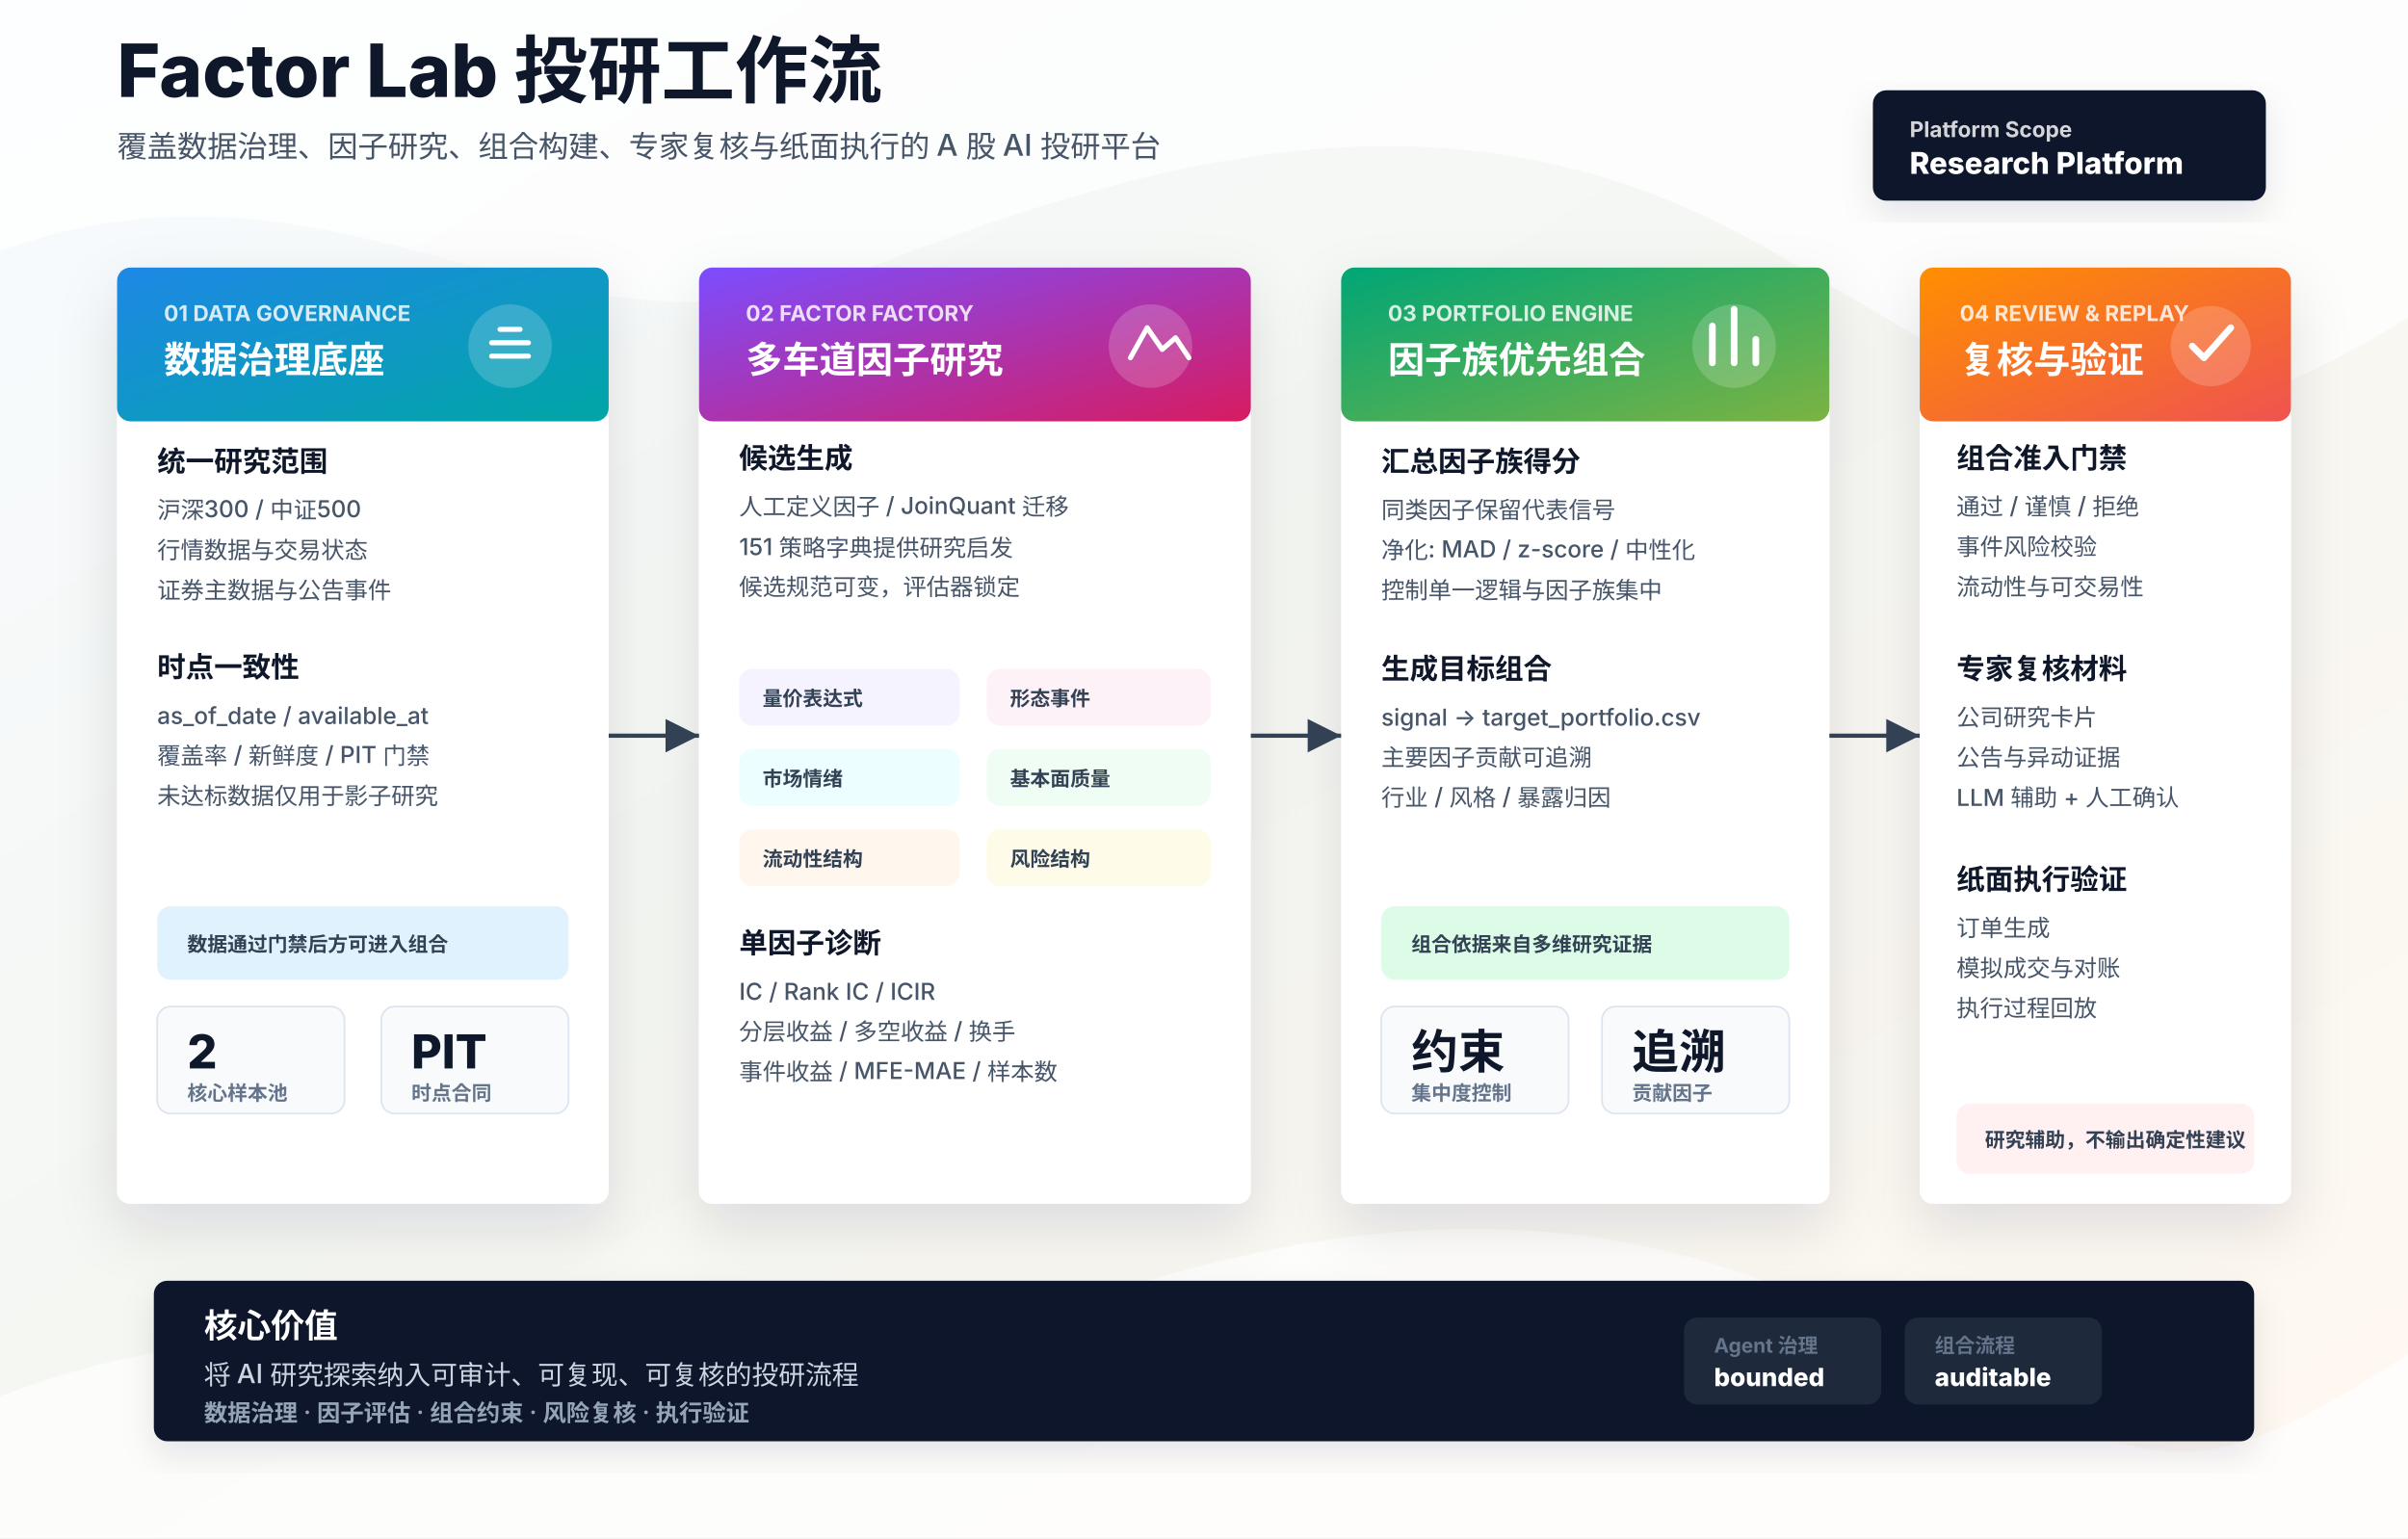
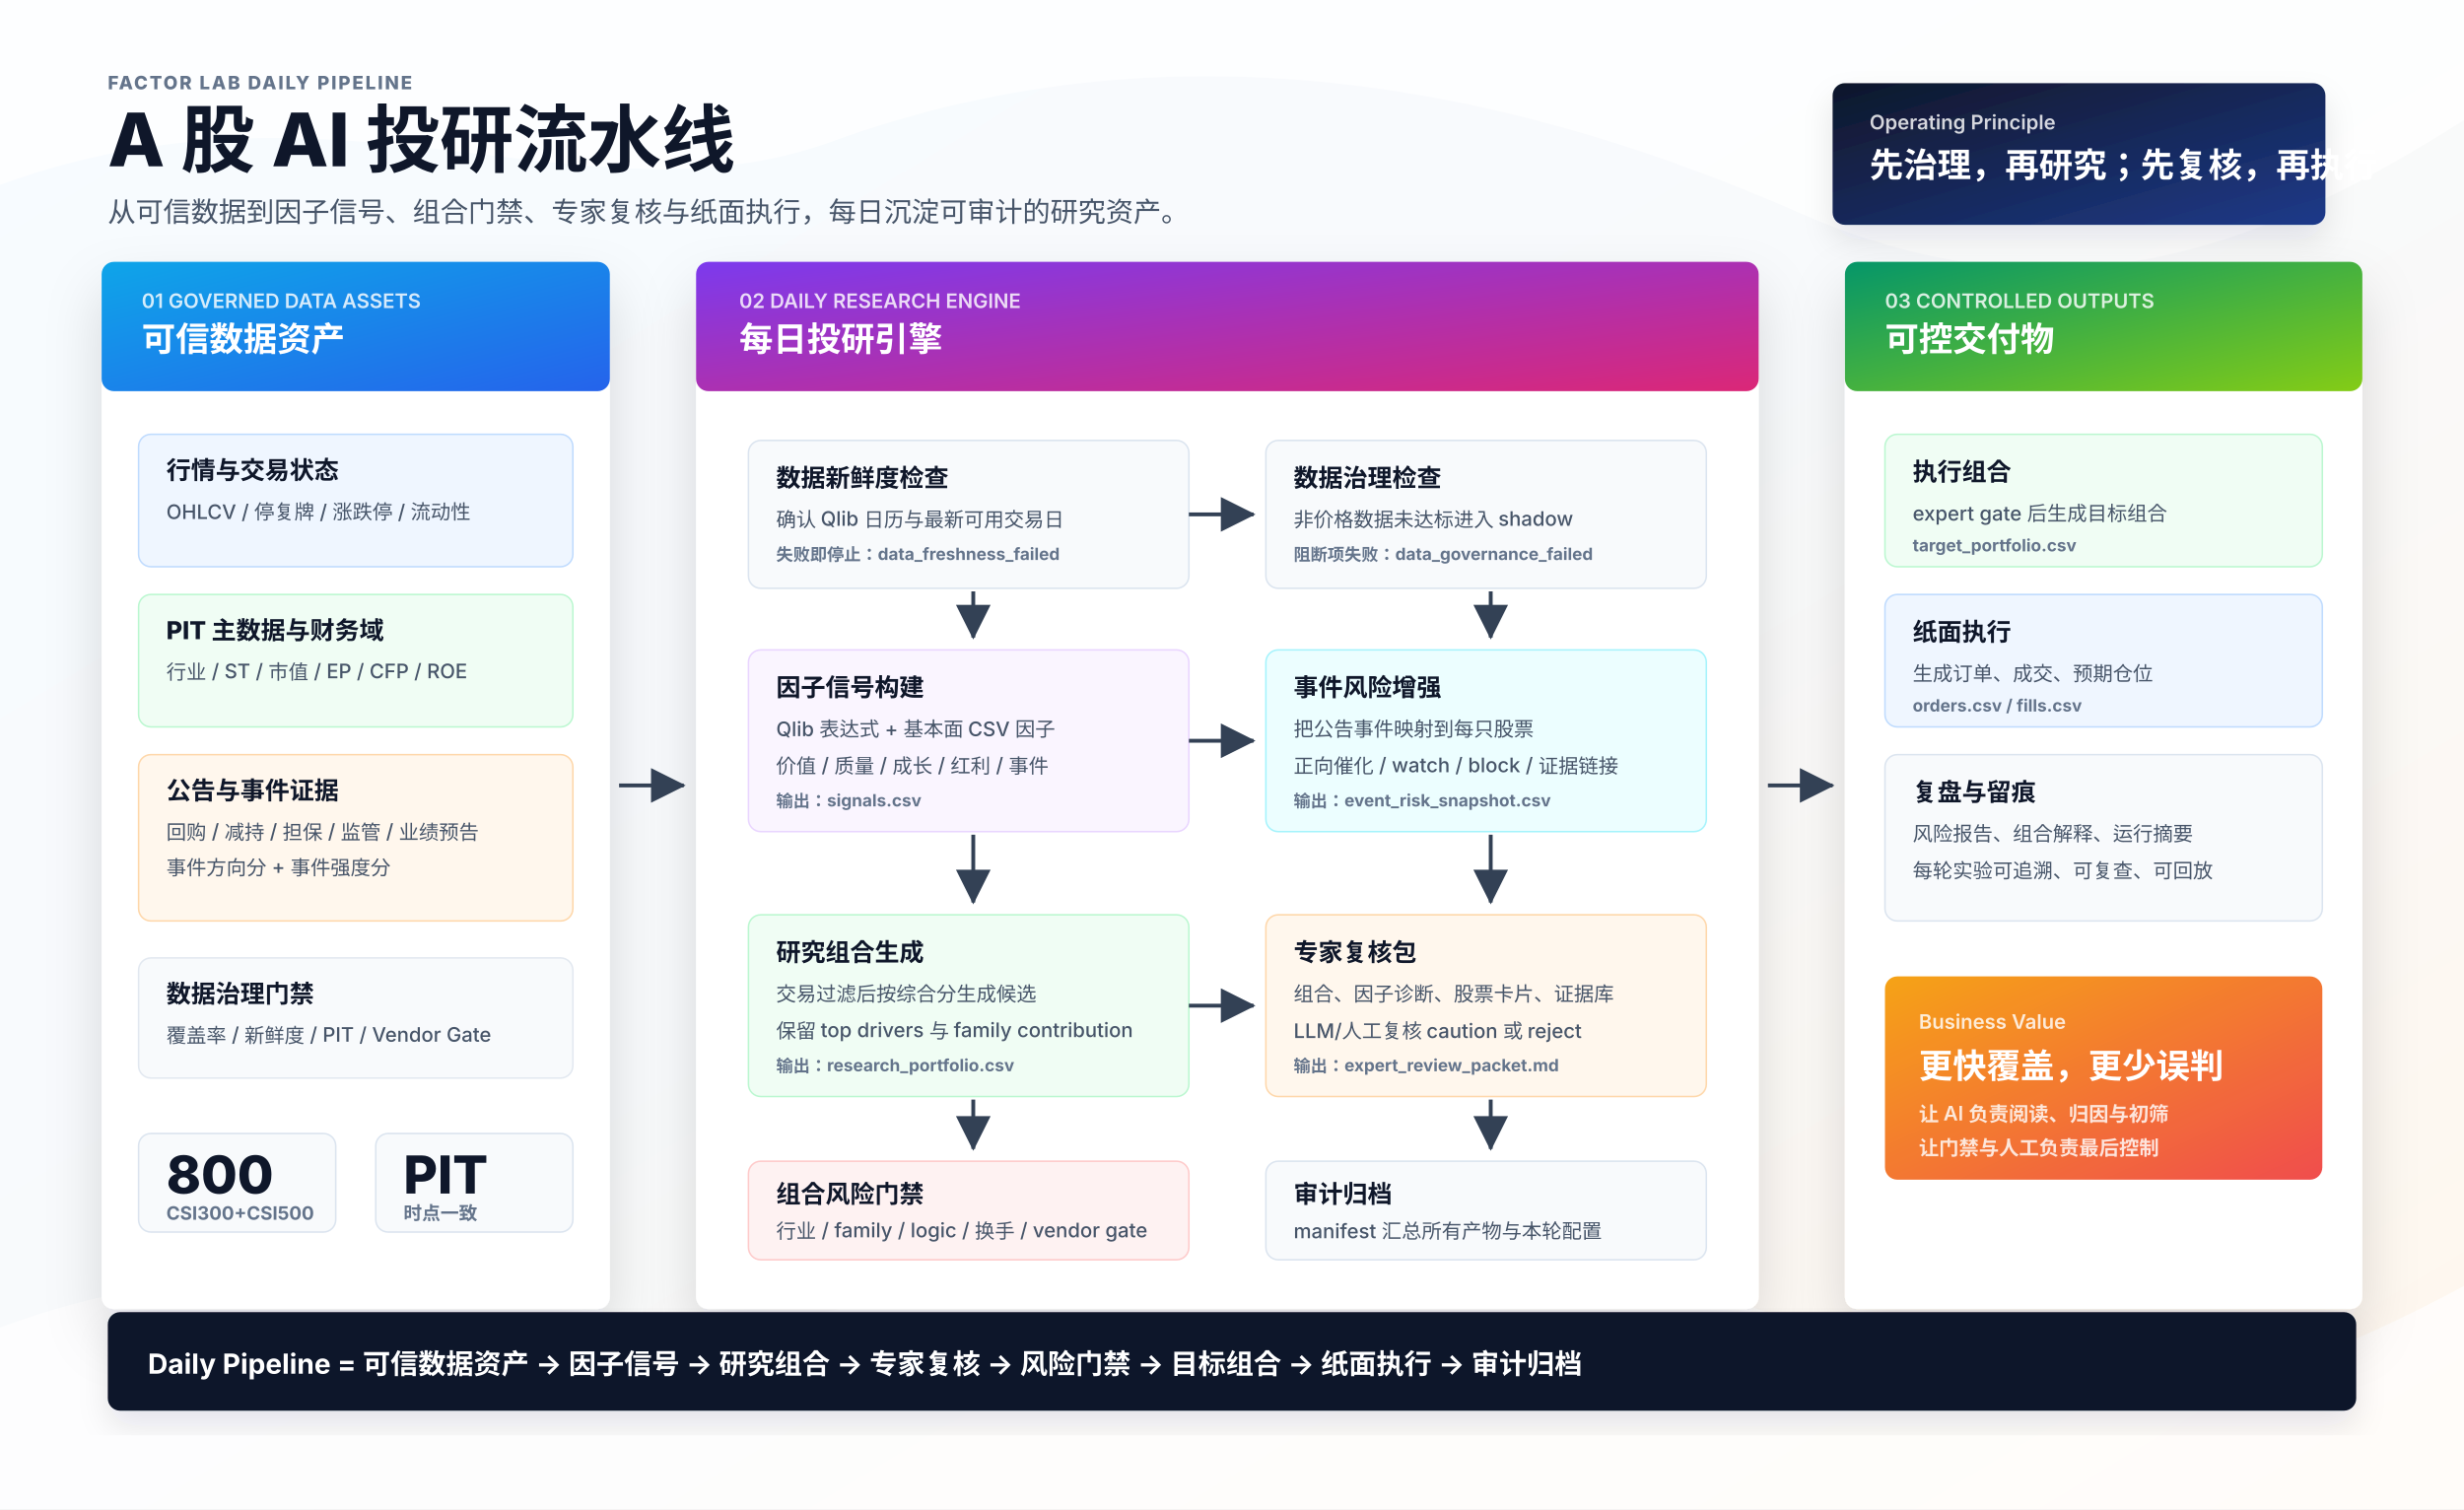
- <svg xmlns="http://www.w3.org/2000/svg" width="1440" height="920" viewBox="0 0 1440 920" role="img" aria-labelledby="title desc">
+ <svg xmlns="http://www.w3.org/2000/svg" width="1600" height="980" viewBox="0 0 1600 980" role="img" aria-labelledby="title desc">
  <defs>
-     <linearGradient id="bg" x1="0" y1="0" x2="1" y2="1">
-       <stop offset="0" stop-color="#f8fbff" />
-       <stop offset="0.45" stop-color="#f5f7f3" />
-       <stop offset="1" stop-color="#fff8f1" />
-     </linearGradient>
-     <linearGradient id="dataGrad" x1="0" y1="0" x2="1" y2="1">
-       <stop offset="0" stop-color="#1e88e5" />
-       <stop offset="1" stop-color="#00a6a6" />
-     </linearGradient>
-     <linearGradient id="factorGrad" x1="0" y1="0" x2="1" y2="1">
-       <stop offset="0" stop-color="#7c4dff" />
-       <stop offset="1" stop-color="#d81b60" />
-     </linearGradient>
-     <linearGradient id="portfolioGrad" x1="0" y1="0" x2="1" y2="1">
-       <stop offset="0" stop-color="#00a676" />
-       <stop offset="1" stop-color="#7cb342" />
-     </linearGradient>
-     <linearGradient id="reviewGrad" x1="0" y1="0" x2="1" y2="1">
-       <stop offset="0" stop-color="#ff8f00" />
-       <stop offset="1" stop-color="#ef5350" />
-     </linearGradient>
-     <filter id="softShadow" x="-20%" y="-20%" width="140%" height="140%">
-       <feDropShadow dx="0" dy="14" stdDeviation="18" flood-color="#0f172a" flood-opacity="0.12" />
+     <linearGradient id="canvas" x1="0" y1="0" x2="1" y2="1">
+       <stop offset="0" stop-color="#f7fbff" />
+       <stop offset="0.48" stop-color="#f8fafc" />
+       <stop offset="1" stop-color="#fff7ed" />
+     </linearGradient>
+     <linearGradient id="navy" x1="0" y1="0" x2="1" y2="1">
+       <stop offset="0" stop-color="#0f172a" />
+       <stop offset="1" stop-color="#1e3a8a" />
+     </linearGradient>
+     <linearGradient id="blue" x1="0" y1="0" x2="1" y2="1">
+       <stop offset="0" stop-color="#0ea5e9" />
+       <stop offset="1" stop-color="#2563eb" />
+     </linearGradient>
+     <linearGradient id="green" x1="0" y1="0" x2="1" y2="1">
+       <stop offset="0" stop-color="#059669" />
+       <stop offset="1" stop-color="#84cc16" />
+     </linearGradient>
+     <linearGradient id="violet" x1="0" y1="0" x2="1" y2="1">
+       <stop offset="0" stop-color="#7c3aed" />
+       <stop offset="1" stop-color="#db2777" />
+     </linearGradient>
+     <linearGradient id="amber" x1="0" y1="0" x2="1" y2="1">
+       <stop offset="0" stop-color="#f59e0b" />
+       <stop offset="1" stop-color="#ef4444" />
+     </linearGradient>
+     <filter id="shadow" x="-20%" y="-20%" width="140%" height="145%">
+       <feDropShadow dx="0" dy="18" stdDeviation="18" flood-color="#0f172a" flood-opacity="0.14" />
    </filter>
-     <filter id="cardShadow" x="-20%" y="-20%" width="140%" height="140%">
-       <feDropShadow dx="0" dy="8" stdDeviation="10" flood-color="#0f172a" flood-opacity="0.10" />
+     <filter id="softShadow" x="-20%" y="-20%" width="140%" height="145%">
+       <feDropShadow dx="0" dy="10" stdDeviation="10" flood-color="#0f172a" flood-opacity="0.10" />
    </filter>
-     <marker id="arrow" markerWidth="12" markerHeight="12" refX="10" refY="6" orient="auto">
-       <path d="M2,2 L10,6 L2,10 Z" fill="#334155" />
+     <marker id="arrow" markerWidth="13" markerHeight="13" refX="10.5" refY="6.5" orient="auto">
+       <path d="M2,2 L11,6.5 L2,11 Z" fill="#334155" />
    </marker>
    <style>
-       .title { font-family: Inter, "PingFang SC", "Microsoft YaHei", Arial, sans-serif; font-size: 44px; font-weight: 760; fill: #0f172a; letter-spacing: 0; }
-       .subtitle { font-family: Inter, "PingFang SC", "Microsoft YaHei", Arial, sans-serif; font-size: 18px; font-weight: 500; fill: #475569; letter-spacing: 0; }
-       .sectionTitle { font-family: Inter, "PingFang SC", "Microsoft YaHei", Arial, sans-serif; font-size: 22px; font-weight: 760; fill: #ffffff; letter-spacing: 0; }
-       .sectionMeta { font-family: Inter, "PingFang SC", "Microsoft YaHei", Arial, sans-serif; font-size: 13px; font-weight: 650; fill: rgba(255,255,255,0.82); letter-spacing: 0; }
-       .bodyTitle { font-family: Inter, "PingFang SC", "Microsoft YaHei", Arial, sans-serif; font-size: 17px; font-weight: 740; fill: #0f172a; letter-spacing: 0; }
-       .body { font-family: Inter, "PingFang SC", "Microsoft YaHei", Arial, sans-serif; font-size: 14px; font-weight: 520; fill: #475569; letter-spacing: 0; }
-       .small { font-family: Inter, "PingFang SC", "Microsoft YaHei", Arial, sans-serif; font-size: 12px; font-weight: 640; fill: #64748b; letter-spacing: 0; }
-       .chipText { font-family: Inter, "PingFang SC", "Microsoft YaHei", Arial, sans-serif; font-size: 12px; font-weight: 700; fill: #334155; letter-spacing: 0; }
-       .metric { font-family: Inter, "PingFang SC", "Microsoft YaHei", Arial, sans-serif; font-size: 28px; font-weight: 780; fill: #0f172a; letter-spacing: 0; }
-       .label { font-family: Inter, "PingFang SC", "Microsoft YaHei", Arial, sans-serif; font-size: 12px; font-weight: 680; fill: #64748b; letter-spacing: 0; }
-       .line { stroke: #334155; stroke-width: 2.5; fill: none; marker-end: url(#arrow); }
-       .softLine { stroke: #cbd5e1; stroke-width: 1.5; fill: none; }
+       .h1 { font-family: Inter, "PingFang SC", "Microsoft YaHei", Arial, sans-serif; font-size: 48px; font-weight: 780; fill: #0f172a; letter-spacing: 0; }
+       .sub { font-family: Inter, "PingFang SC", "Microsoft YaHei", Arial, sans-serif; font-size: 18px; font-weight: 520; fill: #475569; letter-spacing: 0; }
+       .kicker { font-family: Inter, "PingFang SC", "Microsoft YaHei", Arial, sans-serif; font-size: 12px; font-weight: 760; fill: #64748b; letter-spacing: 1.2px; }
+       .panelTitle { font-family: Inter, "PingFang SC", "Microsoft YaHei", Arial, sans-serif; font-size: 24px; font-weight: 760; fill: #0f172a; letter-spacing: 0; }
+       .panelSub { font-family: Inter, "PingFang SC", "Microsoft YaHei", Arial, sans-serif; font-size: 13px; font-weight: 650; fill: #64748b; letter-spacing: 0; }
+       .whiteTitle { font-family: Inter, "PingFang SC", "Microsoft YaHei", Arial, sans-serif; font-size: 22px; font-weight: 760; fill: #ffffff; letter-spacing: 0; }
+       .whiteSub { font-family: Inter, "PingFang SC", "Microsoft YaHei", Arial, sans-serif; font-size: 13px; font-weight: 620; fill: rgba(255,255,255,0.82); letter-spacing: 0; }
+       .cardTitle { font-family: Inter, "PingFang SC", "Microsoft YaHei", Arial, sans-serif; font-size: 16px; font-weight: 760; fill: #0f172a; letter-spacing: 0; }
+       .body { font-family: Inter, "PingFang SC", "Microsoft YaHei", Arial, sans-serif; font-size: 13px; font-weight: 540; fill: #475569; letter-spacing: 0; }
+       .small { font-family: Inter, "PingFang SC", "Microsoft YaHei", Arial, sans-serif; font-size: 11px; font-weight: 650; fill: #64748b; letter-spacing: 0; }
+       .chip { font-family: Inter, "PingFang SC", "Microsoft YaHei", Arial, sans-serif; font-size: 12px; font-weight: 760; fill: #334155; letter-spacing: 0; }
+       .metric { font-family: Inter, "PingFang SC", "Microsoft YaHei", Arial, sans-serif; font-size: 34px; font-weight: 800; fill: #0f172a; letter-spacing: 0; }
+       .metricLabel { font-family: Inter, "PingFang SC", "Microsoft YaHei", Arial, sans-serif; font-size: 12px; font-weight: 700; fill: #64748b; letter-spacing: 0; }
+       .flow { stroke: #334155; stroke-width: 2.5; fill: none; marker-end: url(#arrow); }
+       .thin { stroke: #cbd5e1; stroke-width: 1.3; fill: none; }
    </style>
  </defs>
-   <rect width="1440" height="920" fill="url(#bg)" />
-   <path d="M0 150 C210 75 330 235 520 160 S880 50 1050 145 S1260 300 1440 190 L1440 0 L0 0 Z" fill="#ffffff" opacity="0.72" />
-   <path d="M0 835 C250 740 360 890 560 810 S930 700 1110 790 S1300 900 1440 810 L1440 920 L0 920 Z" fill="#ffffff" opacity="0.70" />
+   <rect width="1600" height="980" fill="url(#canvas)" />
+   <path d="M0 120 C220 40 380 150 540 92 C770 8 995 62 1168 138 C1345 216 1478 155 1600 78 L1600 0 L0 0 Z" fill="#ffffff" opacity="0.78" />
+   <path d="M0 862 C250 770 390 905 590 838 C815 760 985 788 1184 866 C1370 938 1478 900 1600 835 L1600 980 L0 980 Z" fill="#ffffff" opacity="0.66" />
  <g transform="translate(70,58)">
-     <text class="title" x="0" y="0">Factor Lab 投研工作流</text>
-     <text class="subtitle" x="0" y="36">覆盖数据治理、因子研究、组合构建、专家复核与纸面执行的 A 股 AI 投研平台</text>
-   </g>
-   <g transform="translate(1120,54)">
-     <rect x="0" y="0" width="235" height="66" rx="8" fill="#0f172a" filter="url(#cardShadow)" />
-     <text x="22" y="28" class="sectionMeta">Platform Scope</text>
-     <text x="22" y="50" style="font-family: Inter, 'PingFang SC', Arial, sans-serif; font-size: 18px; font-weight: 760; fill: #ffffff;">Research Platform</text>
-   </g>
-   <g transform="translate(70,160)">
-     <rect x="0" y="0" width="294" height="560" rx="8" fill="#ffffff" filter="url(#softShadow)" />
-     <rect x="0" y="0" width="294" height="92" rx="8" fill="url(#dataGrad)" />
-     <text class="sectionMeta" x="28" y="32">01 DATA GOVERNANCE</text>
-     <text class="sectionTitle" x="28" y="63">数据治理底座</text>
-     <circle cx="235" cy="47" r="25" fill="#ffffff" opacity="0.18" />
-     <path d="M224 45 h22 M224 53 h22 M229 37 h12" stroke="#fff" stroke-width="3" stroke-linecap="round" />
-     <g transform="translate(24,122)">
-       <text class="bodyTitle" x="0" y="0">统一研究范围</text>
-       <text class="body" x="0" y="28">沪深300 / 中证500</text>
-       <text class="body" x="0" y="52">行情数据与交易状态</text>
-       <text class="body" x="0" y="76">证券主数据与公告事件</text>
-     </g>
-     <g transform="translate(24,245)">
-       <text class="bodyTitle" x="0" y="0">时点一致性</text>
-       <text class="body" x="0" y="28">as_of_date / available_at</text>
-       <text class="body" x="0" y="52">覆盖率 / 新鲜度 / PIT 门禁</text>
-       <text class="body" x="0" y="76">未达标数据仅用于影子研究</text>
-     </g>
-     <g transform="translate(24,382)">
-       <rect x="0" y="0" width="246" height="44" rx="8" fill="#e0f2fe" />
-       <text class="chipText" x="18" y="27">数据通过门禁后方可进入组合</text>
-       <rect x="0" y="60" width="112" height="64" rx="8" fill="#f8fafc" stroke="#dbe4ef" />
-       <text class="metric" x="18" y="97">2</text>
-       <text class="label" x="18" y="116">核心样本池</text>
-       <rect x="134" y="60" width="112" height="64" rx="8" fill="#f8fafc" stroke="#dbe4ef" />
-       <text class="metric" x="152" y="97">PIT</text>
-       <text class="label" x="152" y="116">时点合同</text>
-     </g>
-   </g>
-   <g transform="translate(418,160)">
-     <rect x="0" y="0" width="330" height="560" rx="8" fill="#ffffff" filter="url(#softShadow)" />
-     <rect x="0" y="0" width="330" height="92" rx="8" fill="url(#factorGrad)" />
-     <text class="sectionMeta" x="28" y="32">02 FACTOR FACTORY</text>
-     <text class="sectionTitle" x="28" y="63">多车道因子研究</text>
-     <circle cx="270" cy="47" r="25" fill="#ffffff" opacity="0.18" />
-     <path d="M258 54 l10 -18 l9 13 l8 -7 l8 12" stroke="#fff" stroke-width="3" stroke-linecap="round" stroke-linejoin="round" fill="none" />
-     <g transform="translate(24,120)">
-       <text class="bodyTitle" x="0" y="0">候选生成</text>
-       <text class="body" x="0" y="28">人工定义因子 / JoinQuant 迁移</text>
-       <text class="body" x="0" y="52">151 策略字典提供研究启发</text>
-       <text class="body" x="0" y="76">候选规范可变，评估器锁定</text>
-     </g>
-     <g transform="translate(24,240)">
-       <rect x="0" y="0" width="132" height="34" rx="8" fill="#f5f3ff" />
-       <text class="chipText" x="14" y="22">量价表达式</text>
-       <rect x="148" y="0" width="134" height="34" rx="8" fill="#fdf2f8" />
-       <text class="chipText" x="162" y="22">形态事件</text>
-       <rect x="0" y="48" width="132" height="34" rx="8" fill="#ecfeff" />
-       <text class="chipText" x="14" y="70">市场情绪</text>
-       <rect x="148" y="48" width="134" height="34" rx="8" fill="#f0fdf4" />
-       <text class="chipText" x="162" y="70">基本面质量</text>
-       <rect x="0" y="96" width="132" height="34" rx="8" fill="#fff7ed" />
-       <text class="chipText" x="14" y="118">流动性结构</text>
-       <rect x="148" y="96" width="134" height="34" rx="8" fill="#fefce8" />
-       <text class="chipText" x="162" y="118">风险结构</text>
-     </g>
-     <g transform="translate(24,410)">
-       <text class="bodyTitle" x="0" y="0">单因子诊断</text>
-       <text class="body" x="0" y="28">IC / Rank IC / ICIR</text>
-       <text class="body" x="0" y="52">分层收益 / 多空收益 / 换手</text>
-       <text class="body" x="0" y="76">事件收益 / MFE-MAE / 样本数</text>
-     </g>
-   </g>
-   <g transform="translate(802,160)">
-     <rect x="0" y="0" width="292" height="560" rx="8" fill="#ffffff" filter="url(#softShadow)" />
-     <rect x="0" y="0" width="292" height="92" rx="8" fill="url(#portfolioGrad)" />
-     <text class="sectionMeta" x="28" y="32">03 PORTFOLIO ENGINE</text>
-     <text class="sectionTitle" x="28" y="63">因子族优先组合</text>
-     <circle cx="235" cy="47" r="25" fill="#ffffff" opacity="0.18" />
-     <path d="M222 57 v-22 M235 57 v-32 M248 57 v-14" stroke="#fff" stroke-width="4" stroke-linecap="round" />
-     <g transform="translate(24,122)">
-       <text class="bodyTitle" x="0" y="0">汇总因子族得分</text>
-       <text class="body" x="0" y="28">同类因子保留代表信号</text>
-       <text class="body" x="0" y="52">净化: MAD / z-score / 中性化</text>
-       <text class="body" x="0" y="76">控制单一逻辑与因子族集中</text>
-     </g>
-     <g transform="translate(24,246)">
-       <text class="bodyTitle" x="0" y="0">生成目标组合</text>
-       <text class="body" x="0" y="28">signal -&gt; target_portfolio.csv</text>
-       <text class="body" x="0" y="52">主要因子贡献可追溯</text>
-       <text class="body" x="0" y="76">行业 / 风格 / 暴露归因</text>
-     </g>
-     <g transform="translate(24,382)">
-       <rect x="0" y="0" width="244" height="44" rx="8" fill="#dcfce7" />
-       <text class="chipText" x="18" y="27">组合依据来自多维研究证据</text>
-       <rect x="0" y="60" width="112" height="64" rx="8" fill="#f8fafc" stroke="#dbe4ef" />
-       <text class="metric" x="18" y="97">约束</text>
-       <text class="label" x="18" y="116">集中度控制</text>
-       <rect x="132" y="60" width="112" height="64" rx="8" fill="#f8fafc" stroke="#dbe4ef" />
-       <text class="metric" x="150" y="97">追溯</text>
-       <text class="label" x="150" y="116">贡献因子</text>
-     </g>
-   </g>
-   <g transform="translate(1148,160)">
-     <rect x="0" y="0" width="222" height="560" rx="8" fill="#ffffff" filter="url(#softShadow)" />
-     <rect x="0" y="0" width="222" height="92" rx="8" fill="url(#reviewGrad)" />
-     <text class="sectionMeta" x="24" y="32">04 REVIEW &amp; REPLAY</text>
-     <text class="sectionTitle" x="24" y="63">复核与验证</text>
-     <circle cx="174" cy="47" r="24" fill="#ffffff" opacity="0.18" />
-     <path d="M163 47 l7 7 l16 -18" stroke="#fff" stroke-width="4" stroke-linecap="round" stroke-linejoin="round" fill="none" />
-     <g transform="translate(22,120)">
-       <text class="bodyTitle" x="0" y="0">组合准入门禁</text>
-       <text class="body" x="0" y="28">通过 / 谨慎 / 拒绝</text>
-       <text class="body" x="0" y="52">事件风险校验</text>
-       <text class="body" x="0" y="76">流动性与可交易性</text>
-     </g>
-     <g transform="translate(22,246)">
-       <text class="bodyTitle" x="0" y="0">专家复核材料</text>
-       <text class="body" x="0" y="28">公司研究卡片</text>
-       <text class="body" x="0" y="52">公告与异动证据</text>
-       <text class="body" x="0" y="76">LLM 辅助 + 人工确认</text>
-     </g>
-     <g transform="translate(22,372)">
-       <text class="bodyTitle" x="0" y="0">纸面执行验证</text>
-       <text class="body" x="0" y="28">订单生成</text>
-       <text class="body" x="0" y="52">模拟成交与对账</text>
-       <text class="body" x="0" y="76">执行过程回放</text>
-     </g>
-     <g transform="translate(22,500)">
-       <rect x="0" y="0" width="178" height="42" rx="8" fill="#fff1f2" />
-       <text class="chipText" x="17" y="26">研究辅助，不输出确定性建议</text>
-     </g>
-   </g>
-   <path class="line" d="M364 440 C385 440 395 440 418 440" />
-   <path class="line" d="M748 440 C772 440 780 440 802 440" />
-   <path class="line" d="M1094 440 C1118 440 1126 440 1148 440" />
-   <g transform="translate(92,766)">
-     <rect x="0" y="0" width="1256" height="96" rx="8" fill="#0f172a" filter="url(#cardShadow)" />
-     <text x="30" y="34" style="font-family: Inter, 'PingFang SC', Arial, sans-serif; font-size: 20px; font-weight: 780; fill: #ffffff;">核心价值</text>
-     <text x="30" y="62" style="font-family: Inter, 'PingFang SC', Arial, sans-serif; font-size: 16px; font-weight: 520; fill: #cbd5e1;">将 AI 研究探索纳入可审计、可复现、可复核的投研流程</text>
-     <text x="30" y="84" style="font-family: Inter, 'PingFang SC', Arial, sans-serif; font-size: 14px; font-weight: 560; fill: #94a3b8;">数据治理 · 因子评估 · 组合约束 · 风险复核 · 执行验证</text>
-     <g transform="translate(915,22)">
-       <rect x="0" y="0" width="118" height="52" rx="8" fill="#1e293b" />
-       <text x="18" y="21" class="label" fill="#94a3b8">Agent 治理</text>
-       <text x="18" y="41" style="font-family: Inter, 'PingFang SC', Arial, sans-serif; font-size: 15px; font-weight: 760; fill: #ffffff;">bounded</text>
-       <rect x="132" y="0" width="118" height="52" rx="8" fill="#1e293b" />
-       <text x="150" y="21" class="label" fill="#94a3b8">组合流程</text>
-       <text x="150" y="41" style="font-family: Inter, 'PingFang SC', Arial, sans-serif; font-size: 15px; font-weight: 760; fill: #ffffff;">auditable</text>
-     </g>
+     <text class="kicker" x="0" y="0">FACTOR LAB DAILY PIPELINE</text>
+     <text class="h1" x="0" y="50">A 股 AI 投研流水线</text>
+     <text class="sub" x="0" y="86">从可信数据到因子信号、组合门禁、专家复核与纸面执行，每日沉淀可审计的研究资产。</text>
+   </g>
+   <g transform="translate(1190,54)">
+     <rect x="0" y="0" width="320" height="92" rx="8" fill="url(#navy)" filter="url(#softShadow)" />
+     <text class="whiteSub" x="24" y="30">Operating Principle</text>
+     <text class="whiteTitle" x="24" y="61">先治理，再研究；先复核，再执行</text>
+   </g>
+   <g transform="translate(66,170)">
+     <rect x="0" y="0" width="330" height="680" rx="8" fill="#ffffff" filter="url(#shadow)" />
+     <rect x="0" y="0" width="330" height="84" rx="8" fill="url(#blue)" />
+     <text class="whiteSub" x="26" y="30">01 GOVERNED DATA ASSETS</text>
+     <text class="whiteTitle" x="26" y="58">可信数据资产</text>
+     <g transform="translate(24,112)">
+       <rect width="282" height="86" rx="8" fill="#eff6ff" stroke="#bfdbfe" />
+       <text class="cardTitle" x="18" y="29">行情与交易状态</text>
+       <text class="body" x="18" y="55">OHLCV / 停复牌 / 涨跌停 / 流动性</text>
+     </g>
+     <g transform="translate(24,216)">
+       <rect width="282" height="86" rx="8" fill="#f0fdf4" stroke="#bbf7d0" />
+       <text class="cardTitle" x="18" y="29">PIT 主数据与财务域</text>
+       <text class="body" x="18" y="55">行业 / ST / 市值 / EP / CFP / ROE</text>
+     </g>
+     <g transform="translate(24,320)">
+       <rect width="282" height="108" rx="8" fill="#fff7ed" stroke="#fed7aa" />
+       <text class="cardTitle" x="18" y="29">公告与事件证据</text>
+       <text class="body" x="18" y="55">回购 / 减持 / 担保 / 监管 / 业绩预告</text>
+       <text class="body" x="18" y="78">事件方向分 + 事件强度分</text>
+     </g>
+     <g transform="translate(24,452)">
+       <rect width="282" height="78" rx="8" fill="#f8fafc" stroke="#e2e8f0" />
+       <text class="cardTitle" x="18" y="29">数据治理门禁</text>
+       <text class="body" x="18" y="55">覆盖率 / 新鲜度 / PIT / Vendor Gate</text>
+     </g>
+     <g transform="translate(24,566)">
+       <rect x="0" y="0" width="128" height="64" rx="8" fill="#f8fafc" stroke="#dbe4ef" />
+       <text class="metric" x="18" y="39">800</text>
+       <text class="metricLabel" x="18" y="56">CSI300+CSI500</text>
+       <rect x="154" y="0" width="128" height="64" rx="8" fill="#f8fafc" stroke="#dbe4ef" />
+       <text class="metric" x="172" y="39">PIT</text>
+       <text class="metricLabel" x="172" y="56">时点一致</text>
+     </g>
+   </g>
+   <g transform="translate(452,170)">
+     <rect x="0" y="0" width="690" height="680" rx="8" fill="#ffffff" filter="url(#shadow)" />
+     <rect x="0" y="0" width="690" height="84" rx="8" fill="url(#violet)" />
+     <text class="whiteSub" x="28" y="30">02 DAILY RESEARCH ENGINE</text>
+     <text class="whiteTitle" x="28" y="58">每日投研引擎</text>
+     <g transform="translate(34,116)">
+       <rect width="286" height="96" rx="8" fill="#f8fafc" stroke="#dbe4ef" />
+       <text class="cardTitle" x="18" y="30">数据新鲜度检查</text>
+       <text class="body" x="18" y="56">确认 Qlib 日历与最新可用交易日</text>
+       <text class="small" x="18" y="78">失败即停止：data_freshness_failed</text>
+     </g>
+     <g transform="translate(370,116)">
+       <rect width="286" height="96" rx="8" fill="#f8fafc" stroke="#dbe4ef" />
+       <text class="cardTitle" x="18" y="30">数据治理检查</text>
+       <text class="body" x="18" y="56">非价格数据未达标进入 shadow</text>
+       <text class="small" x="18" y="78">阻断项失败：data_governance_failed</text>
+     </g>
+     <path class="flow" d="M320 164 H362" />
+     <g transform="translate(34,252)">
+       <rect width="286" height="118" rx="8" fill="#faf5ff" stroke="#e9d5ff" />
+       <text class="cardTitle" x="18" y="30">因子信号构建</text>
+       <text class="body" x="18" y="56">Qlib 表达式 + 基本面 CSV 因子</text>
+       <text class="body" x="18" y="80">价值 / 质量 / 成长 / 红利 / 事件</text>
+       <text class="small" x="18" y="102">输出：signals.csv</text>
+     </g>
+     <g transform="translate(370,252)">
+       <rect width="286" height="118" rx="8" fill="#ecfeff" stroke="#a5f3fc" />
+       <text class="cardTitle" x="18" y="30">事件风险增强</text>
+       <text class="body" x="18" y="56">把公告事件映射到每只股票</text>
+       <text class="body" x="18" y="80">正向催化 / watch / block / 证据链接</text>
+       <text class="small" x="18" y="102">输出：event_risk_snapshot.csv</text>
+     </g>
+     <path class="flow" d="M320 311 H362" />
+     <g transform="translate(34,424)">
+       <rect width="286" height="118" rx="8" fill="#f0fdf4" stroke="#bbf7d0" />
+       <text class="cardTitle" x="18" y="30">研究组合生成</text>
+       <text class="body" x="18" y="56">交易过滤后按综合分生成候选</text>
+       <text class="body" x="18" y="80">保留 top drivers 与 family contribution</text>
+       <text class="small" x="18" y="102">输出：research_portfolio.csv</text>
+     </g>
+     <g transform="translate(370,424)">
+       <rect width="286" height="118" rx="8" fill="#fff7ed" stroke="#fed7aa" />
+       <text class="cardTitle" x="18" y="30">专家复核包</text>
+       <text class="body" x="18" y="56">组合、因子诊断、股票卡片、证据库</text>
+       <text class="body" x="18" y="80">LLM/人工复核 caution 或 reject</text>
+       <text class="small" x="18" y="102">输出：expert_review_packet.md</text>
+     </g>
+     <path class="flow" d="M320 483 H362" />
+     <g transform="translate(34,584)">
+       <rect width="286" height="64" rx="8" fill="#fef2f2" stroke="#fecaca" />
+       <text class="cardTitle" x="18" y="27">组合风险门禁</text>
+       <text class="body" x="18" y="50">行业 / family / logic / 换手 / vendor gate</text>
+     </g>
+     <g transform="translate(370,584)">
+       <rect width="286" height="64" rx="8" fill="#f8fafc" stroke="#dbe4ef" />
+       <text class="cardTitle" x="18" y="27">审计归档</text>
+       <text class="body" x="18" y="50">manifest 汇总所有产物与本轮配置</text>
+     </g>
+     <path class="flow" d="M180 214 V244" />
+     <path class="flow" d="M516 214 V244" />
+     <path class="flow" d="M180 372 V416" />
+     <path class="flow" d="M516 372 V416" />
+     <path class="flow" d="M180 544 V576" />
+     <path class="flow" d="M516 544 V576" />
+   </g>
+   <g transform="translate(1198,170)">
+     <rect x="0" y="0" width="336" height="680" rx="8" fill="#ffffff" filter="url(#shadow)" />
+     <rect x="0" y="0" width="336" height="84" rx="8" fill="url(#green)" />
+     <text class="whiteSub" x="26" y="30">03 CONTROLLED OUTPUTS</text>
+     <text class="whiteTitle" x="26" y="58">可控交付物</text>
+     <g transform="translate(26,112)">
+       <rect width="284" height="86" rx="8" fill="#f0fdf4" stroke="#bbf7d0" />
+       <text class="cardTitle" x="18" y="30">执行组合</text>
+       <text class="body" x="18" y="56">expert gate 后生成目标组合</text>
+       <text class="small" x="18" y="76">target_portfolio.csv</text>
+     </g>
+     <g transform="translate(26,216)">
+       <rect width="284" height="86" rx="8" fill="#eff6ff" stroke="#bfdbfe" />
+       <text class="cardTitle" x="18" y="30">纸面执行</text>
+       <text class="body" x="18" y="56">生成订单、成交、预期仓位</text>
+       <text class="small" x="18" y="76">orders.csv / fills.csv</text>
+     </g>
+     <g transform="translate(26,320)">
+       <rect width="284" height="108" rx="8" fill="#f8fafc" stroke="#dbe4ef" />
+       <text class="cardTitle" x="18" y="30">复盘与留痕</text>
+       <text class="body" x="18" y="56">风险报告、组合解释、运行摘要</text>
+       <text class="body" x="18" y="80">每轮实验可追溯、可复查、可回放</text>
+     </g>
+     <g transform="translate(26,464)">
+       <rect width="284" height="132" rx="8" fill="url(#amber)" opacity="0.95" />
+       <text class="whiteSub" x="22" y="34">Business Value</text>
+       <text class="whiteTitle" x="22" y="66">更快覆盖，更少误判</text>
+       <text class="whiteSub" x="22" y="94">让 AI 负责阅读、归因与初筛</text>
+       <text class="whiteSub" x="22" y="116">让门禁与人工负责最后控制</text>
+     </g>
+   </g>
+   <path class="flow" d="M402 510 H444" />
+   <path class="flow" d="M1148 510 H1190" />
+   <g transform="translate(70,890)">
+     <rect x="0" y="-38" width="1460" height="64" rx="8" fill="#0f172a" filter="url(#softShadow)" />
+     <text x="26" y="2" style="font-family: Inter, 'PingFang SC', 'Microsoft YaHei', Arial, sans-serif; font-size: 18px; font-weight: 740; fill: #ffffff; letter-spacing: 0;">Daily Pipeline = 可信数据资产 -&gt; 因子信号 -&gt; 研究组合 -&gt; 专家复核 -&gt; 风险门禁 -&gt; 目标组合 -&gt; 纸面执行 -&gt; 审计归档</text>
  </g>
</svg>
